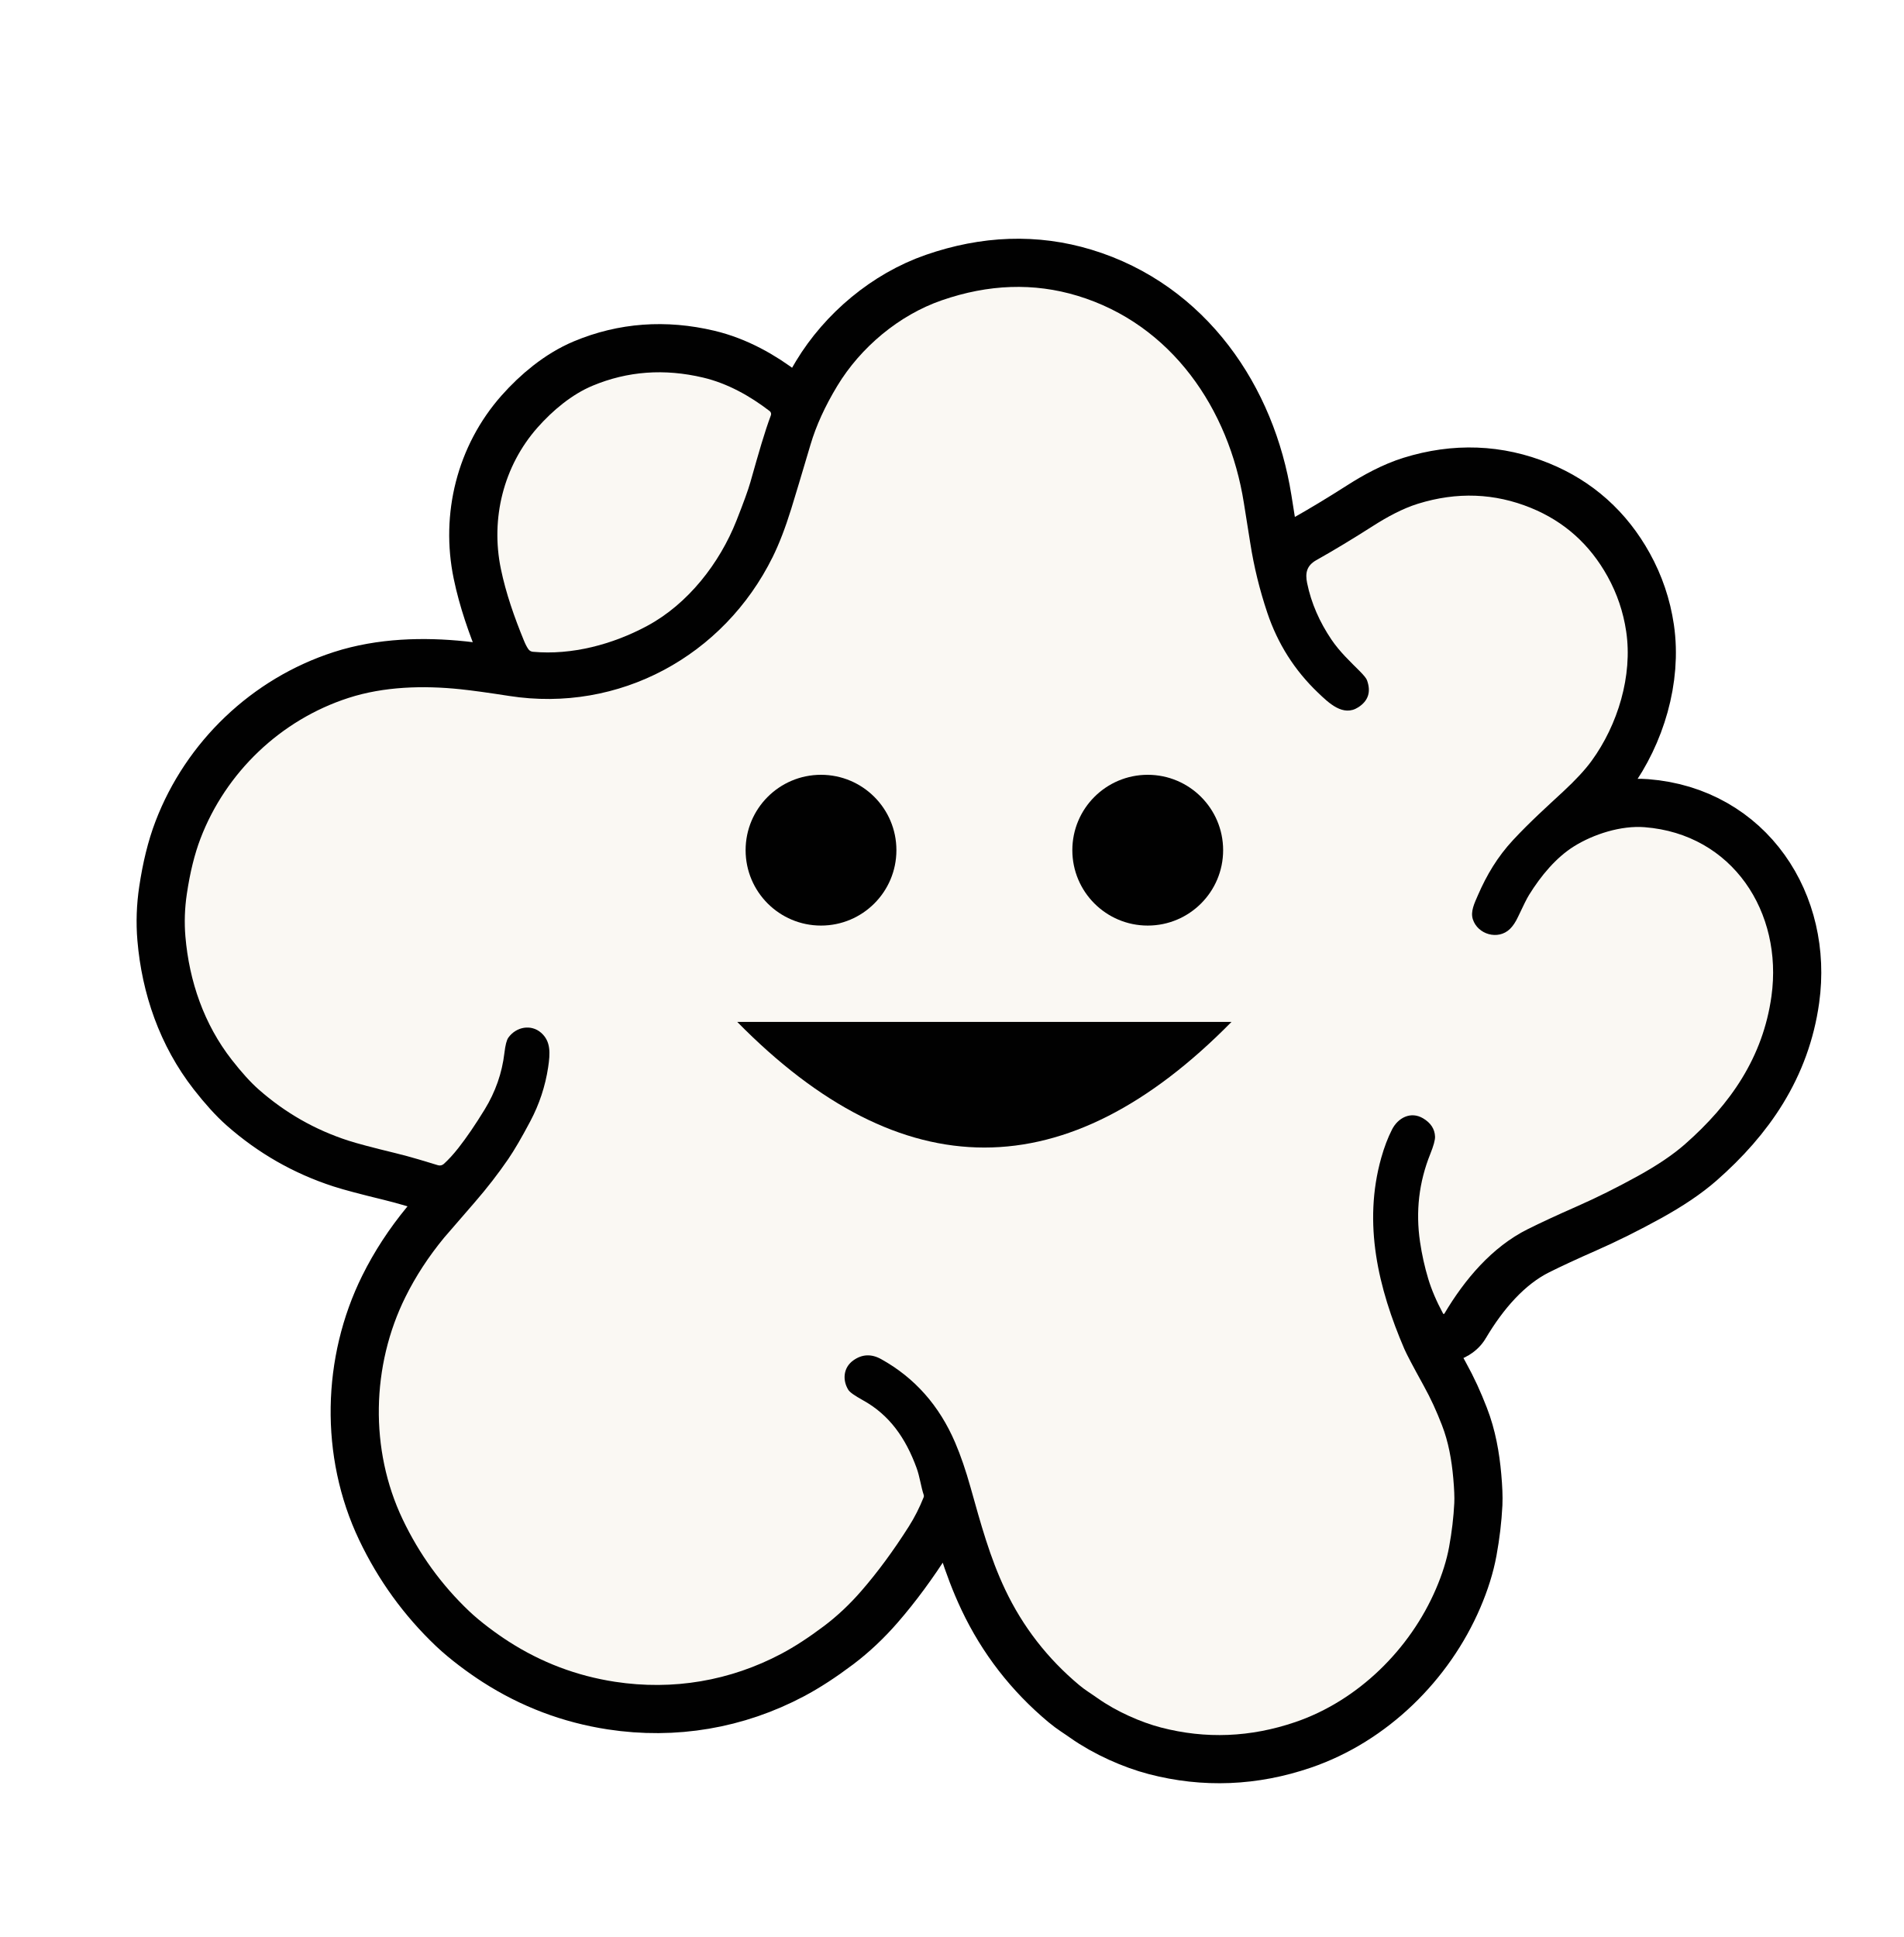
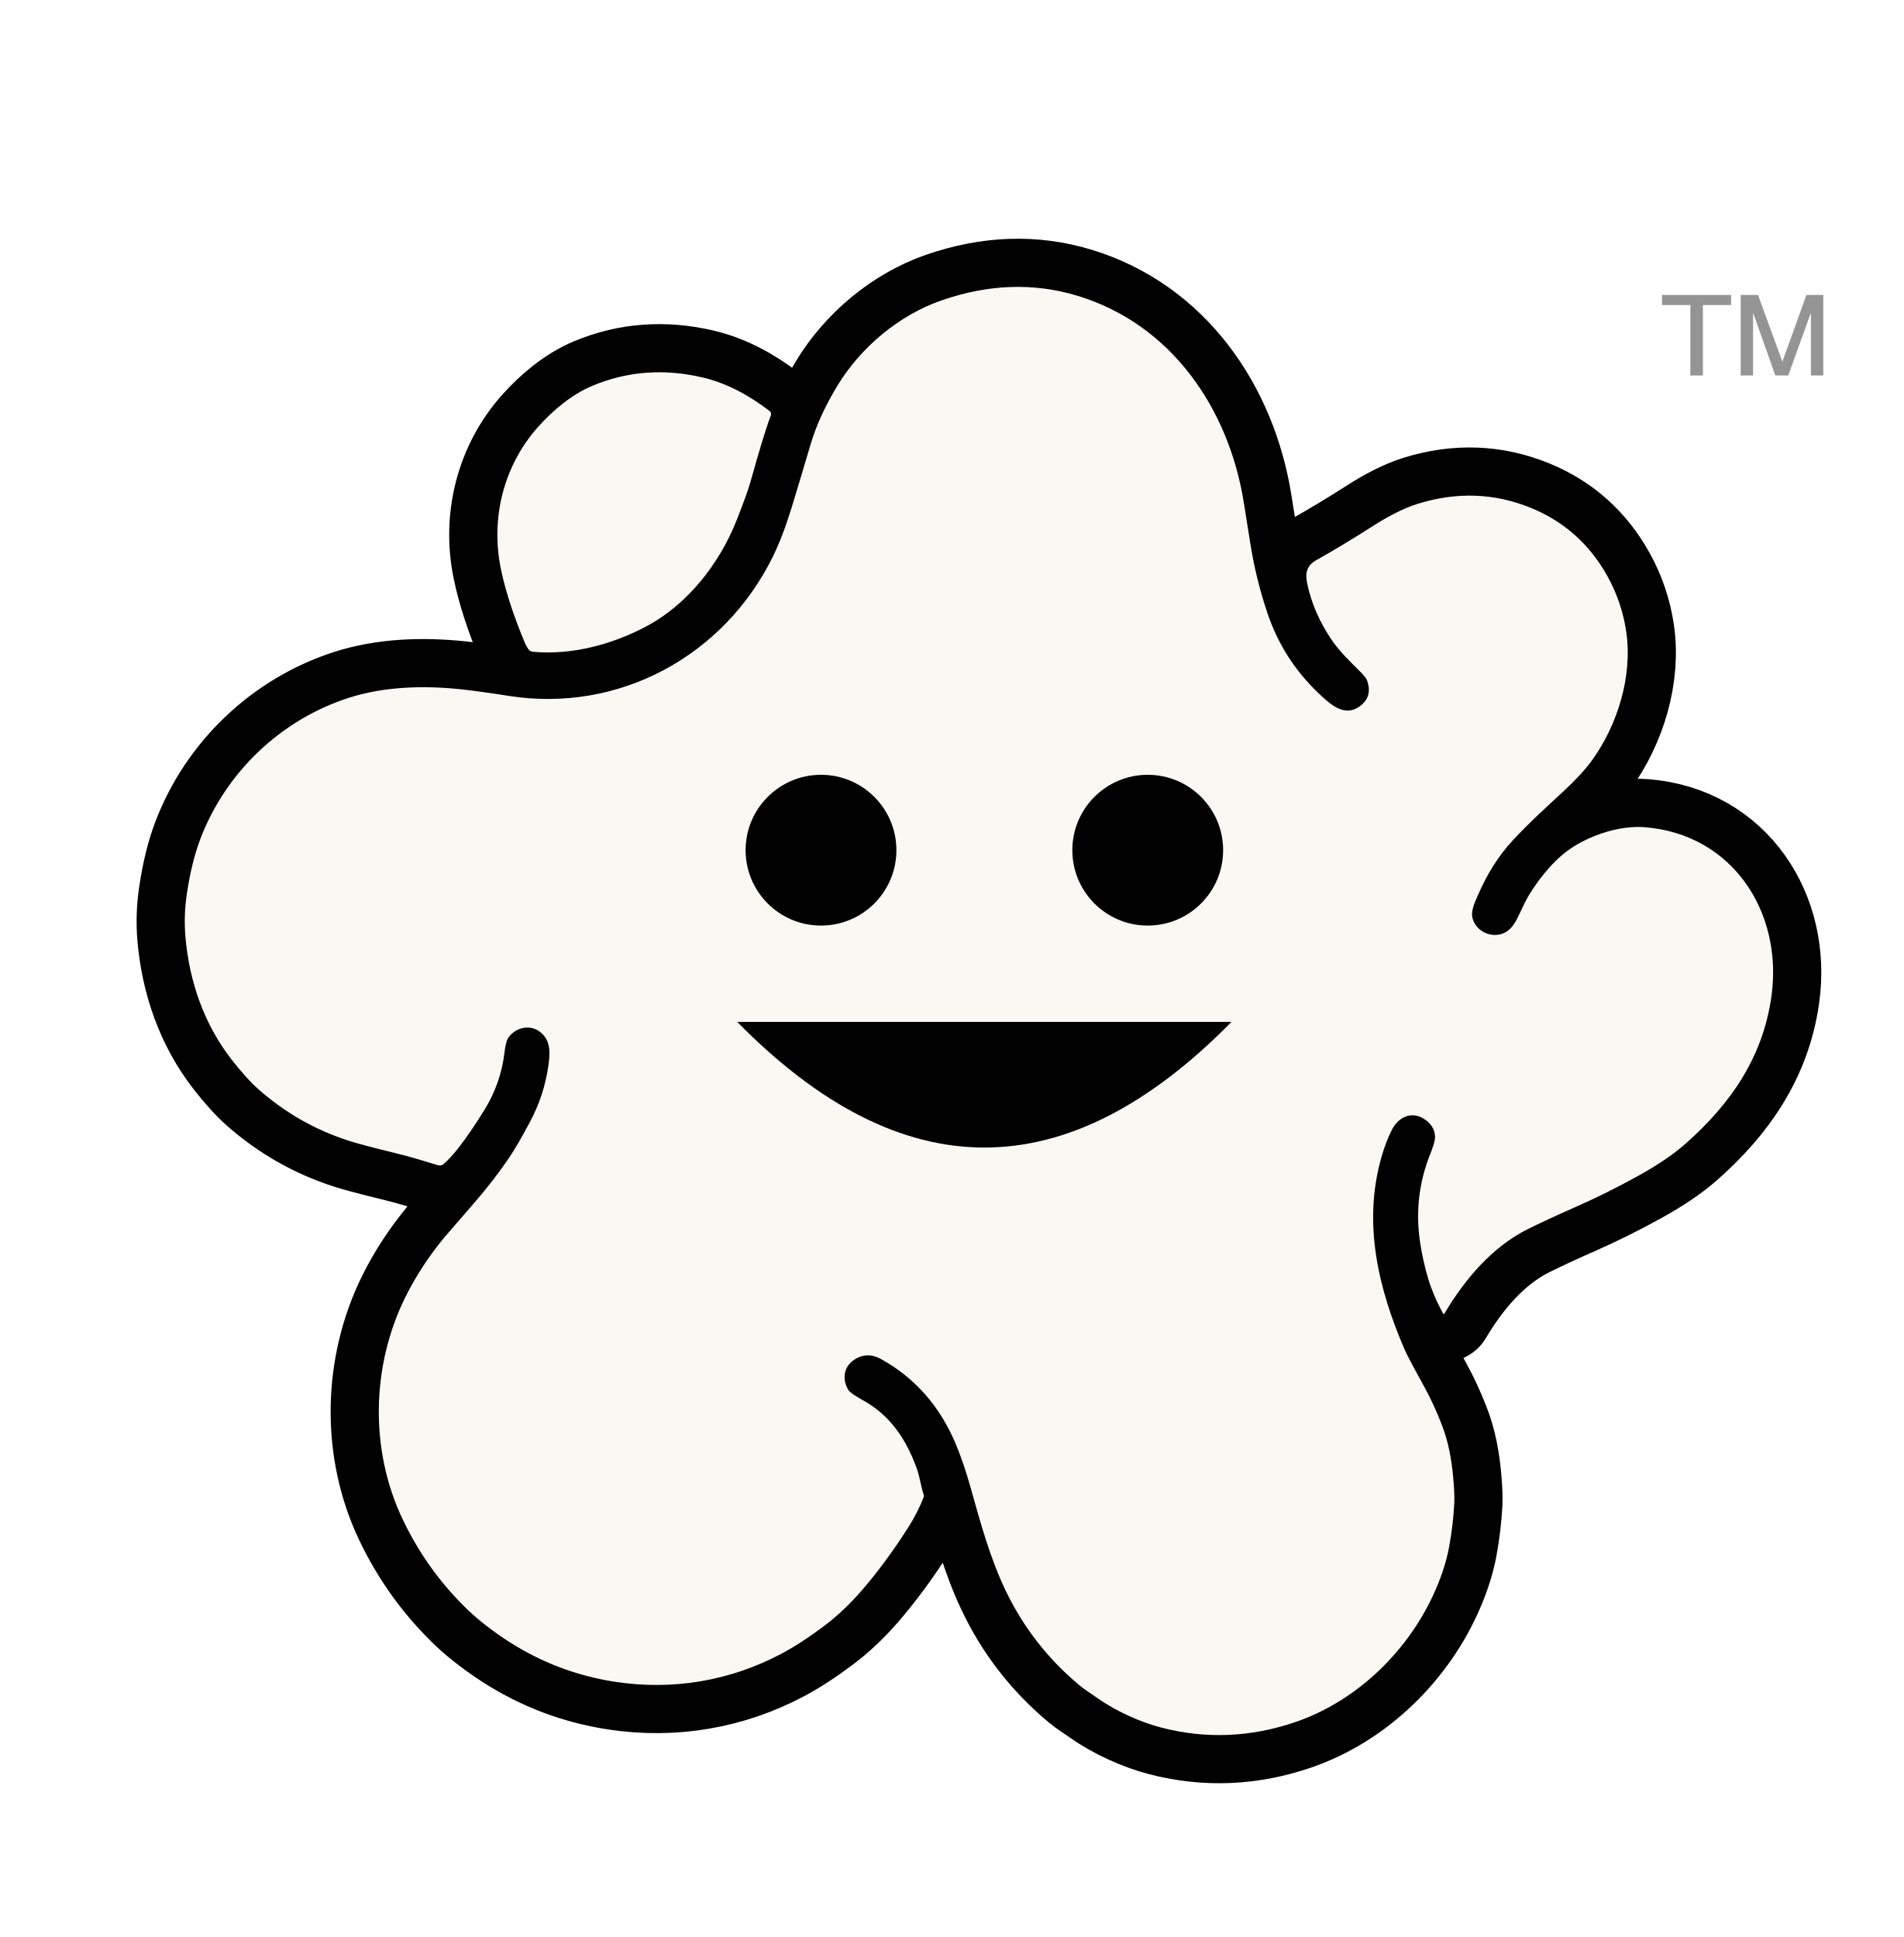
<svg xmlns="http://www.w3.org/2000/svg" version="1.1" viewBox="0 0 909 925">
  <g id="blob">
    <g stroke-linejoin="round" stroke-linecap="round">
      <path d="  M 689.65 627.30   A 0.37 0.36 46.4 0 1 689.01 627.28   Q 684.28 618.48 681.93 610.69   Q 679.35 602.12 678.01 593.04   Q 674.80 571.22 682.90 551.09   Q 685.28 545.16 685.18 542.75   Q 684.94 537.29 679.46 534.04   C 673.59 530.57 667.50 533.77 664.64 539.39   Q 661.63 545.29 659.47 552.99   C 650.70 584.26 658.02 615.09 670.54 644.22   Q 672.09 647.83 679.64 661.51   C 683.35 668.23 685.80 673.71 688.46 680.53   C 691.56 688.46 693.11 697.12 693.89 705.97   Q 694.57 713.71 694.37 717.79   Q 693.85 728.05 691.90 738.69   Q 690.17 748.16 685.63 758.74   C 673.26 787.60 648.43 812.14 618.46 822.37   Q 586.38 833.32 554.28 824.95   C 544.82 822.48 533.13 817.38 524.03 810.94   C 520.47 808.42 518.14 807.10 515.30 804.72   Q 492.53 785.67 479.92 759.07   C 472.62 743.66 468.32 727.80 463.42 710.36   Q 459.98 698.09 456.09 688.99   Q 444.73 662.38 420.73 649.05   Q 413.69 645.14 407.39 649.67   C 402.63 653.09 402.17 659.04 405.03 663.70   Q 406.06 665.39 411.99 668.66   C 424.75 675.70 432.44 686.81 437.63 700.99   C 439.20 705.30 439.72 709.99 441.06 713.94   A 1.52 1.47 -44.2 0 1 441.03 714.96   Q 438.05 722.46 433.94 728.94   Q 422.88 746.37 411.26 759.74   Q 402.91 769.35 393.52 776.44   Q 382.52 784.73 373.05 789.75   C 348.70 802.64 321.39 807.38 293.62 803.12   Q 266.25 798.92 242.86 783.89   C 237.03 780.14 229.46 774.58 224.01 769.41   Q 204.16 750.54 192.25 725.53   C 176.39 692.22 177.35 652.10 193.58 619.36   Q 200.91 604.57 212.05 591.04   Q 212.54 590.44 226.65 574.17   Q 235.52 563.94 242.69 553.46   Q 247.03 547.11 253.20 535.45   Q 259.68 523.21 261.72 509.67   C 262.72 503.02 263.06 497.32 258.37 493.20   C 253.60 489.01 246.48 490.28 242.72 495.52   Q 241.50 497.21 240.84 502.83   Q 239.15 517.21 231.38 529.88   Q 224.77 540.67 218.91 548.15   Q 215.27 552.79 211.88 555.84   A 2.89 2.88 -57.4 0 1 209.12 556.45   C 204.01 554.89 196.41 552.51 188.67 550.63   Q 172.57 546.72 166.30 544.69   Q 142.43 536.96 123.49 520.25   Q 117.76 515.19 110.66 506.10   C 97.43 489.14 90.34 468.64 88.52 447.19   Q 87.68 437.14 89.21 426.87   Q 91.48 411.57 95.72 400.46   C 107.79 368.86 133.99 343.75 166.41 333.28   C 183.33 327.81 202.11 327.29 219.82 329.14   Q 228.21 330.02 243.07 332.34   C 295.59 340.54 345.57 313.30 368.95 265.94   Q 373.55 256.62 377.77 243.04   Q 380.50 234.24 387.02 212.23   Q 391.00 198.79 399.78 184.27   C 410.88 165.92 429.18 150.51 449.60 143.43   Q 483.20 131.78 514.43 141.24   C 559.39 154.86 586.76 195.27 593.88 240.05   Q 596.93 259.21 596.95 259.32   Q 599.57 276.15 605.11 292.67   Q 612.53 314.76 629.26 330.75   C 634.50 335.76 641.29 342.40 648.51 337.77   Q 655.73 333.14 652.68 324.81   Q 652.19 323.49 649.24 320.52   C 644.81 316.07 639.66 311.28 635.73 305.45   C 630.09 297.09 626.08 288.13 624.10 278.43   C 623.08 273.48 623.99 270.03 628.51 267.49   Q 640.99 260.48 655.62 251.13   C 662.18 246.93 669.74 242.81 677.01 240.56   Q 704.95 231.90 731.02 242.57   Q 754.83 252.31 767.55 275.27   Q 774.38 287.60 776.45 301.56   C 779.58 322.68 772.44 346.15 759.95 363.32   Q 755.28 369.74 746.36 378.01   C 738.82 385.00 730.57 392.42 722.46 401.13   C 714.97 409.19 709.83 417.88 705.68 427.44   C 703.97 431.38 702.03 435.28 703.23 439.01   C 705.53 446.20 715.26 449.14 720.94 443.62   Q 723.08 441.54 724.82 437.80   Q 728.56 429.79 730.08 427.34   C 735.70 418.26 742.95 409.51 751.56 404.14   C 760.93 398.31 774.03 394.14 785.24 395.02   C 827.30 398.31 851.36 435.73 845.81 475.70   C 841.77 504.86 826.29 527.26 804.51 546.41   Q 795.99 553.90 781.98 561.63   Q 766.95 569.92 752.91 576.10   Q 738.89 582.27 729.46 586.97   C 712.37 595.48 699.28 611.05 689.65 627.30   Z" fill="none" stroke="#010101" stroke-width="46" />
      <path d="M 368.07 198.31   C 365.02 206.51 362.45 215.51 358.28 230.26   Q 356.75 235.69 351.61 248.68   C 343.63 268.87 328.57 288.39 308.97 298.91   C 292.57 307.72 273.07 312.97 254.41 311.25   A 2.92 2.88 -14.7 0 1 252.29 310.03   Q 251.21 308.51 250.14 305.88   C 245.56 294.70 241.55 283.30 239.14 271.63   C 234.18 247.61 240.41 222.50 256.71 204.10   C 263.87 196.02 273.00 188.34 282.95 184.19   Q 307.95 173.75 335.71 180.31   C 347.42 183.08 358.13 189.12 367.49 196.31   A 1.76 1.75 29.0 0 1 368.07 198.31   Z" fill="none" stroke="#010101" stroke-width="46" />
      <path d="  M 689.65 627.30   A 0.37 0.36 46.4 0 1 689.01 627.28   Q 684.28 618.48 681.93 610.69   Q 679.35 602.12 678.01 593.04   Q 674.80 571.22 682.90 551.09   Q 685.28 545.16 685.18 542.75   Q 684.94 537.29 679.46 534.04   C 673.59 530.57 667.50 533.77 664.64 539.39   Q 661.63 545.29 659.47 552.99   C 650.70 584.26 658.02 615.09 670.54 644.22   Q 672.09 647.83 679.64 661.51   C 683.35 668.23 685.80 673.71 688.46 680.53   C 691.56 688.46 693.11 697.12 693.89 705.97   Q 694.57 713.71 694.37 717.79   Q 693.85 728.05 691.90 738.69   Q 690.17 748.16 685.63 758.74   C 673.26 787.60 648.43 812.14 618.46 822.37   Q 586.38 833.32 554.28 824.95   C 544.82 822.48 533.13 817.38 524.03 810.94   C 520.47 808.42 518.14 807.10 515.30 804.72   Q 492.53 785.67 479.92 759.07   C 472.62 743.66 468.32 727.80 463.42 710.36   Q 459.98 698.09 456.09 688.99   Q 444.73 662.38 420.73 649.05   Q 413.69 645.14 407.39 649.67   C 402.63 653.09 402.17 659.04 405.03 663.70   Q 406.06 665.39 411.99 668.66   C 424.75 675.70 432.44 686.81 437.63 700.99   C 439.20 705.30 439.72 709.99 441.06 713.94   A 1.52 1.47 -44.2 0 1 441.03 714.96   Q 438.05 722.46 433.94 728.94   Q 422.88 746.37 411.26 759.74   Q 402.91 769.35 393.52 776.44   Q 382.52 784.73 373.05 789.75   C 348.70 802.64 321.39 807.38 293.62 803.12   Q 266.25 798.92 242.86 783.89   C 237.03 780.14 229.46 774.58 224.01 769.41   Q 204.16 750.54 192.25 725.53   C 176.39 692.22 177.35 652.10 193.58 619.36   Q 200.91 604.57 212.05 591.04   Q 212.54 590.44 226.65 574.17   Q 235.52 563.94 242.69 553.46   Q 247.03 547.11 253.20 535.45   Q 259.68 523.21 261.72 509.67   C 262.72 503.02 263.06 497.32 258.37 493.20   C 253.60 489.01 246.48 490.28 242.72 495.52   Q 241.50 497.21 240.84 502.83   Q 239.15 517.21 231.38 529.88   Q 224.77 540.67 218.91 548.15   Q 215.27 552.79 211.88 555.84   A 2.89 2.88 -57.4 0 1 209.12 556.45   C 204.01 554.89 196.41 552.51 188.67 550.63   Q 172.57 546.72 166.30 544.69   Q 142.43 536.96 123.49 520.25   Q 117.76 515.19 110.66 506.10   C 97.43 489.14 90.34 468.64 88.52 447.19   Q 87.68 437.14 89.21 426.87   Q 91.48 411.57 95.72 400.46   C 107.79 368.86 133.99 343.75 166.41 333.28   C 183.33 327.81 202.11 327.29 219.82 329.14   Q 228.21 330.02 243.07 332.34   C 295.59 340.54 345.57 313.30 368.95 265.94   Q 373.55 256.62 377.77 243.04   Q 380.50 234.24 387.02 212.23   Q 391.00 198.79 399.78 184.27   C 410.88 165.92 429.18 150.51 449.60 143.43   Q 483.20 131.78 514.43 141.24   C 559.39 154.86 586.76 195.27 593.88 240.05   Q 596.93 259.21 596.95 259.32   Q 599.57 276.15 605.11 292.67   Q 612.53 314.76 629.26 330.75   C 634.50 335.76 641.29 342.40 648.51 337.77   Q 655.73 333.14 652.68 324.81   Q 652.19 323.49 649.24 320.52   C 644.81 316.07 639.66 311.28 635.73 305.45   C 630.09 297.09 626.08 288.13 624.10 278.43   C 623.08 273.48 623.99 270.03 628.51 267.49   Q 640.99 260.48 655.62 251.13   C 662.18 246.93 669.74 242.81 677.01 240.56   Q 704.95 231.90 731.02 242.57   Q 754.83 252.31 767.55 275.27   Q 774.38 287.60 776.45 301.56   C 779.58 322.68 772.44 346.15 759.95 363.32   Q 755.28 369.74 746.36 378.01   C 738.82 385.00 730.57 392.42 722.46 401.13   C 714.97 409.19 709.83 417.88 705.68 427.44   C 703.97 431.38 702.03 435.28 703.23 439.01   C 705.53 446.20 715.26 449.14 720.94 443.62   Q 723.08 441.54 724.82 437.80   Q 728.56 429.79 730.08 427.34   C 735.70 418.26 742.95 409.51 751.56 404.14   C 760.93 398.31 774.03 394.14 785.24 395.02   C 827.30 398.31 851.36 435.73 845.81 475.70   C 841.77 504.86 826.29 527.26 804.51 546.41   Q 795.99 553.90 781.98 561.63   Q 766.95 569.92 752.91 576.10   Q 738.89 582.27 729.46 586.97   C 712.37 595.48 699.28 611.05 689.65 627.30   Z" fill="#faf8f3" />
      <path d="M 368.07 198.31   C 365.02 206.51 362.45 215.51 358.28 230.26   Q 356.75 235.69 351.61 248.68   C 343.63 268.87 328.57 288.39 308.97 298.91   C 292.57 307.72 273.07 312.97 254.41 311.25   A 2.92 2.88 -14.7 0 1 252.29 310.03   Q 251.21 308.51 250.14 305.88   C 245.56 294.70 241.55 283.30 239.14 271.63   C 234.18 247.61 240.41 222.50 256.71 204.10   C 263.87 196.02 273.00 188.34 282.95 184.19   Q 307.95 173.75 335.71 180.31   C 347.42 183.08 358.13 189.12 367.49 196.31   A 1.76 1.75 29.0 0 1 368.07 198.31   Z" fill="#faf8f3" />
    </g>
    <g id="face" transform="translate(0 -24)">
      <circle cx="392" cy="430" r="36" fill="#010101" />
      <circle cx="548" cy="430" r="36" fill="#010101" />
      <path d="M 352 512 Q 470 632 588 512 Z" fill="#010101" />
    </g>
  </g>
+   <text x="788" y="205" font-family="Helvetica Neue, Helvetica, Arial, sans-serif" font-size="88" font-weight="500" fill="#111111" opacity="0.45">™</text>
</svg>
